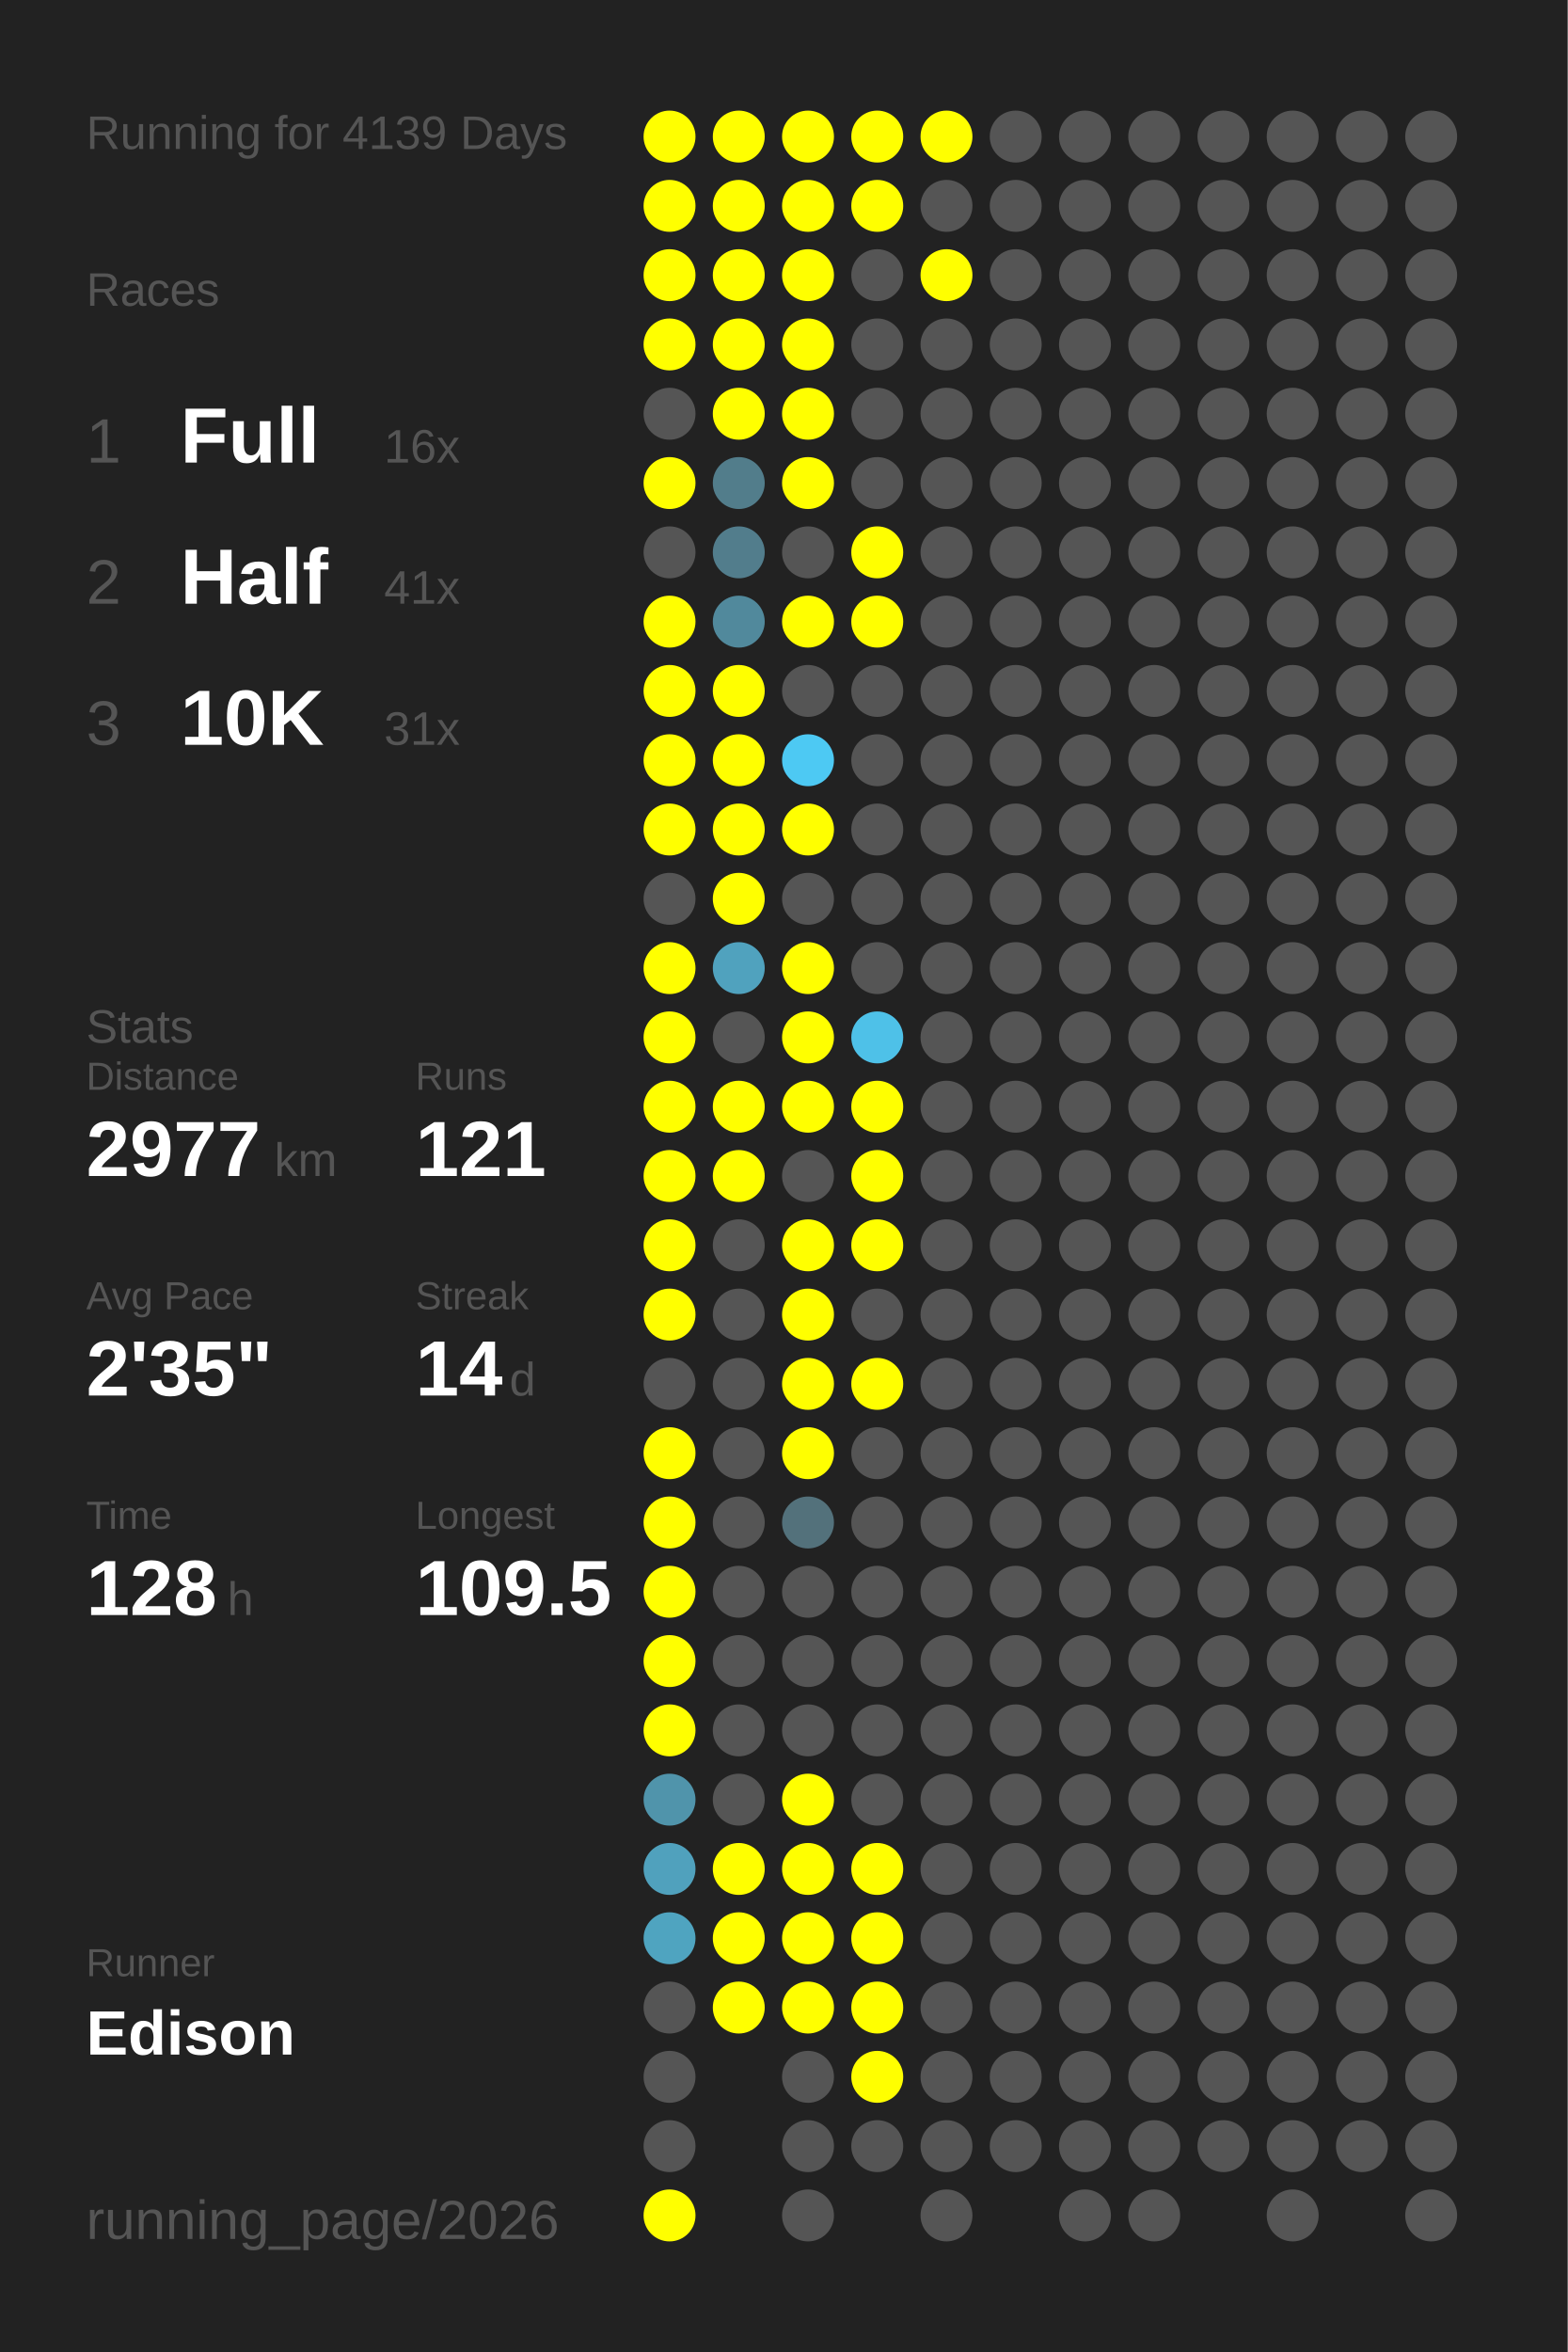
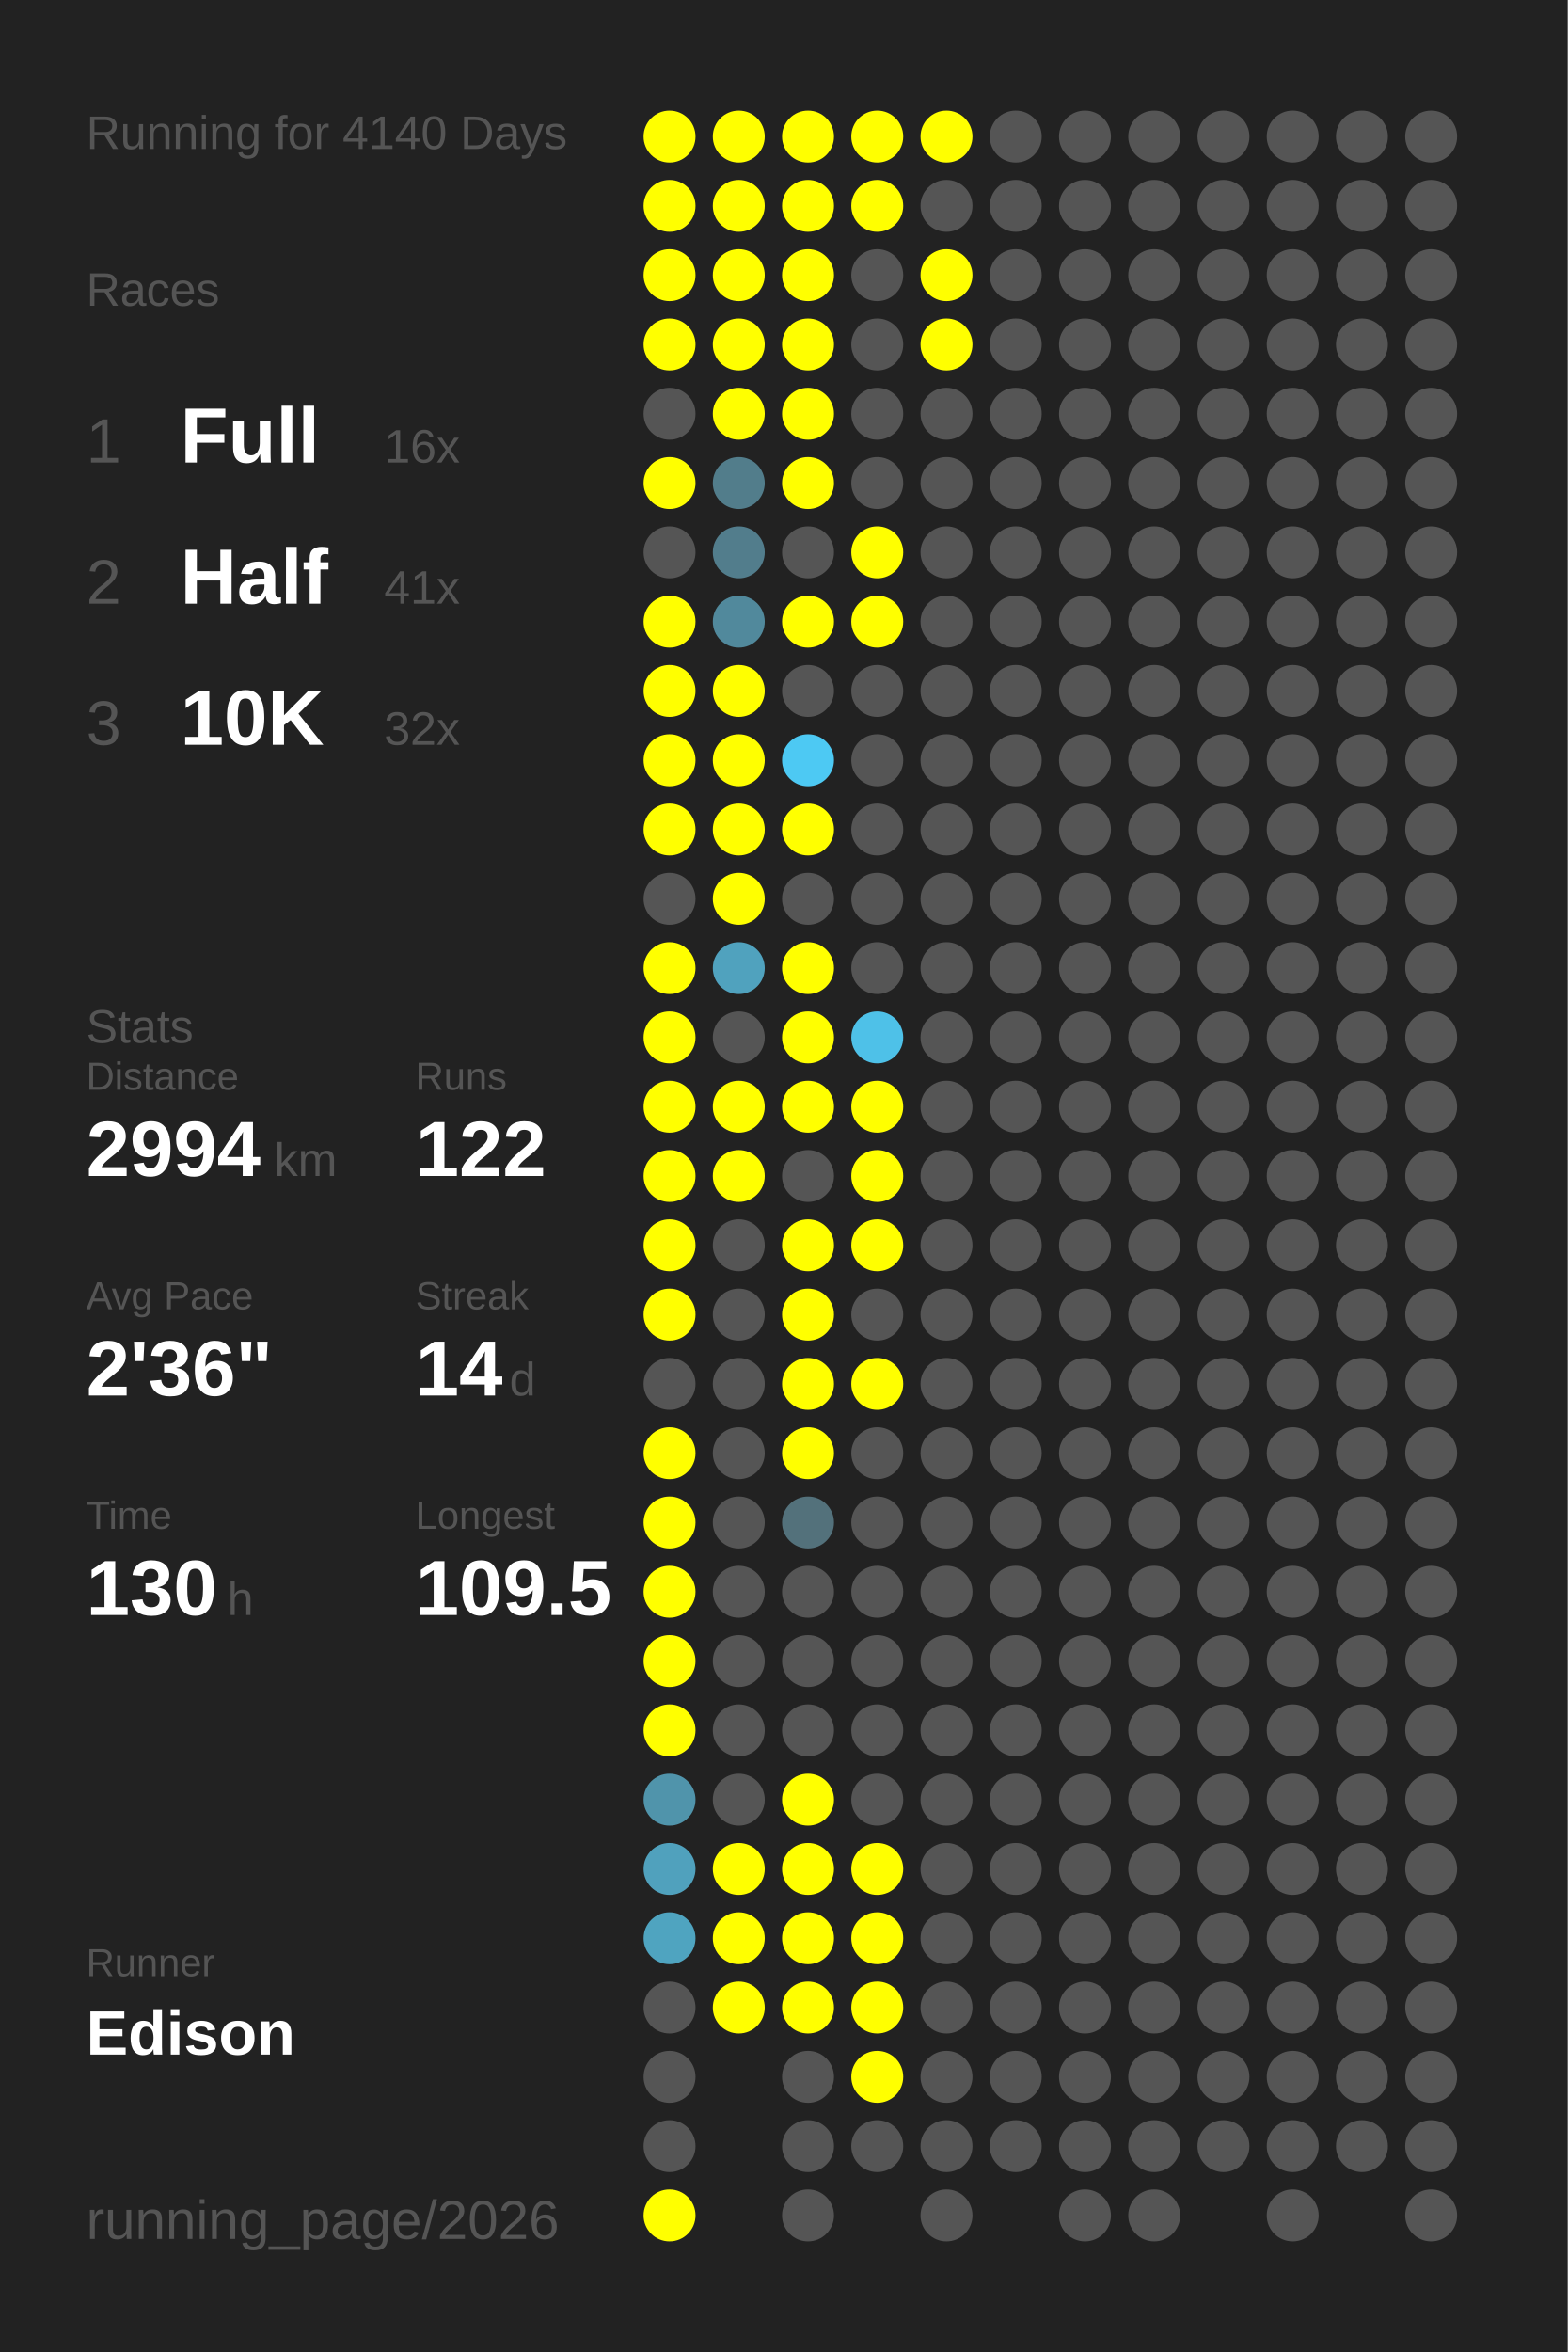
<svg xmlns="http://www.w3.org/2000/svg" baseProfile="full" height="300mm" version="1.1" viewBox="0,0,200,300" width="200mm">
  <defs />
  <rect fill="#222222" height="300" width="200" x="0" y="0" />
-   <text fill="#555555" style="font-size:6px; font-family:Arial;" x="11" y="19">Running for 4139 Days</text>
+   <text fill="#555555" style="font-size:6px; font-family:Arial;" x="11" y="19">Running for 4140 Days</text>
  <text fill="#555555" style="font-size:6px; font-family:Arial;" x="11" y="39">Races</text>
  <text fill="#555555" style="font-size:8px; font-family:Arial;" x="11" y="59">1</text>
  <text fill="#FFFFFF" style="font-size:10px; font-family:Arial; font-weight:bold;" x="23" y="59">Full</text>
  <text fill="#555555" style="font-size:6px; font-family:Arial;" x="49" y="59">16x</text>
  <text fill="#555555" style="font-size:8px; font-family:Arial;" x="11" y="77">2</text>
  <text fill="#FFFFFF" style="font-size:10px; font-family:Arial; font-weight:bold;" x="23" y="77">Half</text>
  <text fill="#555555" style="font-size:6px; font-family:Arial;" x="49" y="77">41x</text>
  <text fill="#555555" style="font-size:8px; font-family:Arial;" x="11" y="95">3</text>
  <text fill="#FFFFFF" style="font-size:10px; font-family:Arial; font-weight:bold;" x="23" y="95">10K</text>
-   <text fill="#555555" style="font-size:6px; font-family:Arial;" x="49" y="95">31x</text>
+   <text fill="#555555" style="font-size:6px; font-family:Arial;" x="49" y="95">32x</text>
  <text fill="#555555" style="font-size:6px; font-family:Arial;" x="11" y="133">Stats</text>
  <text fill="#555555" style="font-size:5px; font-family:Arial;" x="11" y="139">Distance</text>
-   <text fill="#FFFFFF" style="font-size:10px; font-family:Arial; font-weight:bold;" x="11" y="150">2977</text>
+   <text fill="#FFFFFF" style="font-size:10px; font-family:Arial; font-weight:bold;" x="11" y="150">2994</text>
  <text fill="#555555" style="font-size:6px; font-family:Arial;" x="35" y="150">km</text>
  <text fill="#555555" style="font-size:5px; font-family:Arial;" x="53" y="139">Runs</text>
-   <text fill="#FFFFFF" style="font-size:10px; font-family:Arial; font-weight:bold;" x="53" y="150">121</text>
+   <text fill="#FFFFFF" style="font-size:10px; font-family:Arial; font-weight:bold;" x="53" y="150">122</text>
  <text fill="#555555" style="font-size:5px; font-family:Arial;" x="11" y="167">Avg Pace</text>
-   <text fill="#FFFFFF" style="font-size:10px; font-family:Arial; font-weight:bold;" x="11" y="178">2'35"</text>
+   <text fill="#FFFFFF" style="font-size:10px; font-family:Arial; font-weight:bold;" x="11" y="178">2'36"</text>
  <text fill="#555555" style="font-size:5px; font-family:Arial;" x="53" y="167">Streak</text>
  <text fill="#FFFFFF" style="font-size:10px; font-family:Arial; font-weight:bold;" x="53" y="178">14</text>
  <text fill="#555555" style="font-size:6px; font-family:Arial;" x="65" y="178">d</text>
  <text fill="#555555" style="font-size:5px; font-family:Arial;" x="11" y="195">Time</text>
-   <text fill="#FFFFFF" style="font-size:10px; font-family:Arial; font-weight:bold;" x="11" y="206">128</text>
+   <text fill="#FFFFFF" style="font-size:10px; font-family:Arial; font-weight:bold;" x="11" y="206">130</text>
  <text fill="#555555" style="font-size:6px; font-family:Arial;" x="29" y="206">h</text>
  <text fill="#555555" style="font-size:5px; font-family:Arial;" x="53" y="195">Longest</text>
  <text fill="#FFFFFF" style="font-size:10px; font-family:Arial; font-weight:bold;" x="53" y="206">109.5</text>
  <text fill="#555555" style="font-size:5px; font-family:Arial;" x="11" y="252.065">Runner</text>
  <text fill="#FFFFFF" style="font-size:8px; font-family:Arial; font-weight:bold;" x="11" y="262.065">Edison</text>
  <text fill="#555555" style="font-size:7px; font-family:Arial;" x="11" y="285.581">running_page/2026</text>
  <circle cx="85.417" cy="17.419" fill="#FFFF00" r="3.312" />
  <circle cx="85.417" cy="26.258" fill="#FFFF00" r="3.312" />
  <circle cx="85.417" cy="35.097" fill="#FFFF00" r="3.312" />
  <circle cx="85.417" cy="43.935" fill="#FFFF00" r="3.312" />
  <circle cx="85.417" cy="52.774" fill="#555555" r="3.312" />
  <circle cx="85.417" cy="61.613" fill="#FFFF00" r="3.312" />
  <circle cx="85.417" cy="70.452" fill="#555555" r="3.312" />
  <circle cx="85.417" cy="79.29" fill="#FFFF00" r="3.312" />
  <circle cx="85.417" cy="88.129" fill="#FFFF00" r="3.312" />
  <circle cx="85.417" cy="96.968" fill="#FFFF00" r="3.312" />
  <circle cx="85.417" cy="105.806" fill="#FFFF00" r="3.312" />
  <circle cx="85.417" cy="114.645" fill="#555555" r="3.312" />
  <circle cx="85.417" cy="123.484" fill="#FFFF00" r="3.312" />
  <circle cx="85.417" cy="132.323" fill="#FFFF00" r="3.312" />
  <circle cx="85.417" cy="141.161" fill="#FFFF00" r="3.312" />
  <circle cx="85.417" cy="150" fill="#FFFF00" r="3.312" />
  <circle cx="85.417" cy="158.839" fill="#FFFF00" r="3.312" />
  <circle cx="85.417" cy="167.677" fill="#FFFF00" r="3.312" />
  <circle cx="85.417" cy="176.516" fill="#555555" r="3.312" />
  <circle cx="85.417" cy="185.355" fill="#FFFF00" r="3.312" />
  <circle cx="85.417" cy="194.194" fill="#FFFF00" r="3.312" />
  <circle cx="85.417" cy="203.032" fill="#FFFF00" r="3.312" />
  <circle cx="85.417" cy="211.871" fill="#FFFF00" r="3.312" />
  <circle cx="85.417" cy="220.71" fill="#FFFF00" r="3.312" />
  <circle cx="85.417" cy="229.548" fill="#5094ab" r="3.312" />
  <circle cx="85.417" cy="238.387" fill="#50a1bd" r="3.312" />
  <circle cx="85.417" cy="247.226" fill="#4fa4c0" r="3.312" />
  <circle cx="85.417" cy="256.065" fill="#555555" r="3.312" />
  <circle cx="85.417" cy="264.903" fill="#555555" r="3.312" />
  <circle cx="85.417" cy="273.742" fill="#555555" r="3.312" />
  <circle cx="85.417" cy="282.581" fill="#FFFF00" r="3.312" />
  <circle cx="94.25" cy="17.419" fill="#FFFF00" r="3.312" />
  <circle cx="94.25" cy="26.258" fill="#FFFF00" r="3.312" />
  <circle cx="94.25" cy="35.097" fill="#FFFF00" r="3.312" />
  <circle cx="94.25" cy="43.935" fill="#FFFF00" r="3.312" />
  <circle cx="94.25" cy="52.774" fill="#FFFF00" r="3.312" />
  <circle cx="94.25" cy="61.613" fill="#527d8b" r="3.312" />
  <circle cx="94.25" cy="70.452" fill="#527d8c" r="3.312" />
  <circle cx="94.25" cy="79.29" fill="#51899c" r="3.312" />
  <circle cx="94.25" cy="88.129" fill="#FFFF00" r="3.312" />
  <circle cx="94.25" cy="96.968" fill="#FFFF00" r="3.312" />
  <circle cx="94.25" cy="105.806" fill="#FFFF00" r="3.312" />
  <circle cx="94.25" cy="114.645" fill="#FFFF00" r="3.312" />
  <circle cx="94.25" cy="123.484" fill="#50a2be" r="3.312" />
  <circle cx="94.25" cy="132.323" fill="#555555" r="3.312" />
  <circle cx="94.25" cy="141.161" fill="#FFFF00" r="3.312" />
  <circle cx="94.25" cy="150" fill="#FFFF00" r="3.312" />
  <circle cx="94.25" cy="158.839" fill="#555555" r="3.312" />
  <circle cx="94.25" cy="167.677" fill="#555555" r="3.312" />
  <circle cx="94.25" cy="176.516" fill="#555555" r="3.312" />
  <circle cx="94.25" cy="185.355" fill="#555555" r="3.312" />
  <circle cx="94.25" cy="194.194" fill="#555555" r="3.312" />
  <circle cx="94.25" cy="203.032" fill="#555555" r="3.312" />
  <circle cx="94.25" cy="211.871" fill="#555555" r="3.312" />
  <circle cx="94.25" cy="220.71" fill="#555555" r="3.312" />
  <circle cx="94.25" cy="229.548" fill="#555555" r="3.312" />
  <circle cx="94.25" cy="238.387" fill="#FFFF00" r="3.312" />
  <circle cx="94.25" cy="247.226" fill="#FFFF00" r="3.312" />
  <circle cx="94.25" cy="256.065" fill="#FFFF00" r="3.312" />
  <circle cx="103.083" cy="17.419" fill="#FFFF00" r="3.312" />
  <circle cx="103.083" cy="26.258" fill="#FFFF00" r="3.312" />
  <circle cx="103.083" cy="35.097" fill="#FFFF00" r="3.312" />
  <circle cx="103.083" cy="43.935" fill="#FFFF00" r="3.312" />
  <circle cx="103.083" cy="52.774" fill="#FFFF00" r="3.312" />
  <circle cx="103.083" cy="61.613" fill="#FFFF00" r="3.312" />
  <circle cx="103.083" cy="70.452" fill="#555555" r="3.312" />
  <circle cx="103.083" cy="79.29" fill="#FFFF00" r="3.312" />
  <circle cx="103.083" cy="88.129" fill="#555555" r="3.312" />
  <circle cx="103.083" cy="96.968" fill="#4dc9f3" r="3.312" />
  <circle cx="103.083" cy="105.806" fill="#FFFF00" r="3.312" />
  <circle cx="103.083" cy="114.645" fill="#555555" r="3.312" />
  <circle cx="103.083" cy="123.484" fill="#FFFF00" r="3.312" />
  <circle cx="103.083" cy="132.323" fill="#FFFF00" r="3.312" />
  <circle cx="103.083" cy="141.161" fill="#FFFF00" r="3.312" />
  <circle cx="103.083" cy="150" fill="#555555" r="3.312" />
  <circle cx="103.083" cy="158.839" fill="#FFFF00" r="3.312" />
  <circle cx="103.083" cy="167.677" fill="#FFFF00" r="3.312" />
  <circle cx="103.083" cy="176.516" fill="#FFFF00" r="3.312" />
  <circle cx="103.083" cy="185.355" fill="#FFFF00" r="3.312" />
  <circle cx="103.083" cy="194.194" fill="#53717b" r="3.312" />
  <circle cx="103.083" cy="203.032" fill="#555555" r="3.312" />
  <circle cx="103.083" cy="211.871" fill="#555555" r="3.312" />
  <circle cx="103.083" cy="220.71" fill="#555555" r="3.312" />
  <circle cx="103.083" cy="229.548" fill="#FFFF00" r="3.312" />
  <circle cx="103.083" cy="238.387" fill="#FFFF00" r="3.312" />
  <circle cx="103.083" cy="247.226" fill="#FFFF00" r="3.312" />
  <circle cx="103.083" cy="256.065" fill="#FFFF00" r="3.312" />
  <circle cx="103.083" cy="264.903" fill="#555555" r="3.312" />
  <circle cx="103.083" cy="273.742" fill="#555555" r="3.312" />
  <circle cx="103.083" cy="282.581" fill="#555555" r="3.312" />
  <circle cx="111.917" cy="17.419" fill="#FFFF00" r="3.312" />
  <circle cx="111.917" cy="26.258" fill="#FFFF00" r="3.312" />
  <circle cx="111.917" cy="35.097" fill="#555555" r="3.312" />
  <circle cx="111.917" cy="43.935" fill="#555555" r="3.312" />
  <circle cx="111.917" cy="52.774" fill="#555555" r="3.312" />
  <circle cx="111.917" cy="61.613" fill="#555555" r="3.312" />
  <circle cx="111.917" cy="70.452" fill="#FFFF00" r="3.312" />
  <circle cx="111.917" cy="79.29" fill="#FFFF00" r="3.312" />
  <circle cx="111.917" cy="88.129" fill="#555555" r="3.312" />
  <circle cx="111.917" cy="96.968" fill="#555555" r="3.312" />
  <circle cx="111.917" cy="105.806" fill="#555555" r="3.312" />
  <circle cx="111.917" cy="114.645" fill="#555555" r="3.312" />
  <circle cx="111.917" cy="123.484" fill="#555555" r="3.312" />
  <circle cx="111.917" cy="132.323" fill="#4ec1e8" r="3.312" />
  <circle cx="111.917" cy="141.161" fill="#FFFF00" r="3.312" />
  <circle cx="111.917" cy="150" fill="#FFFF00" r="3.312" />
  <circle cx="111.917" cy="158.839" fill="#FFFF00" r="3.312" />
  <circle cx="111.917" cy="167.677" fill="#555555" r="3.312" />
  <circle cx="111.917" cy="176.516" fill="#FFFF00" r="3.312" />
  <circle cx="111.917" cy="185.355" fill="#555555" r="3.312" />
  <circle cx="111.917" cy="194.194" fill="#555555" r="3.312" />
  <circle cx="111.917" cy="203.032" fill="#555555" r="3.312" />
  <circle cx="111.917" cy="211.871" fill="#555555" r="3.312" />
  <circle cx="111.917" cy="220.71" fill="#555555" r="3.312" />
  <circle cx="111.917" cy="229.548" fill="#555555" r="3.312" />
  <circle cx="111.917" cy="238.387" fill="#FFFF00" r="3.312" />
  <circle cx="111.917" cy="247.226" fill="#FFFF00" r="3.312" />
  <circle cx="111.917" cy="256.065" fill="#FFFF00" r="3.312" />
  <circle cx="111.917" cy="264.903" fill="#FFFF00" r="3.312" />
  <circle cx="111.917" cy="273.742" fill="#555555" r="3.312" />
  <circle cx="120.75" cy="17.419" fill="#FFFF00" r="3.312" />
  <circle cx="120.75" cy="26.258" fill="#555555" r="3.312" />
  <circle cx="120.75" cy="35.097" fill="#FFFF00" r="3.312" />
-   <circle cx="120.75" cy="43.935" fill="#555555" r="3.312" />
+   <circle cx="120.75" cy="43.935" fill="#FFFF00" r="3.312" />
  <circle cx="120.75" cy="52.774" fill="#555555" r="3.312" />
  <circle cx="120.75" cy="61.613" fill="#555555" r="3.312" />
  <circle cx="120.75" cy="70.452" fill="#555555" r="3.312" />
  <circle cx="120.75" cy="79.29" fill="#555555" r="3.312" />
  <circle cx="120.75" cy="88.129" fill="#555555" r="3.312" />
  <circle cx="120.75" cy="96.968" fill="#555555" r="3.312" />
  <circle cx="120.75" cy="105.806" fill="#555555" r="3.312" />
  <circle cx="120.75" cy="114.645" fill="#555555" r="3.312" />
  <circle cx="120.75" cy="123.484" fill="#555555" r="3.312" />
  <circle cx="120.75" cy="132.323" fill="#555555" r="3.312" />
  <circle cx="120.75" cy="141.161" fill="#555555" r="3.312" />
  <circle cx="120.75" cy="150" fill="#555555" r="3.312" />
  <circle cx="120.75" cy="158.839" fill="#555555" r="3.312" />
  <circle cx="120.75" cy="167.677" fill="#555555" r="3.312" />
  <circle cx="120.75" cy="176.516" fill="#555555" r="3.312" />
  <circle cx="120.75" cy="185.355" fill="#555555" r="3.312" />
  <circle cx="120.75" cy="194.194" fill="#555555" r="3.312" />
  <circle cx="120.75" cy="203.032" fill="#555555" r="3.312" />
  <circle cx="120.75" cy="211.871" fill="#555555" r="3.312" />
  <circle cx="120.75" cy="220.71" fill="#555555" r="3.312" />
  <circle cx="120.75" cy="229.548" fill="#555555" r="3.312" />
  <circle cx="120.75" cy="238.387" fill="#555555" r="3.312" />
  <circle cx="120.75" cy="247.226" fill="#555555" r="3.312" />
  <circle cx="120.75" cy="256.065" fill="#555555" r="3.312" />
  <circle cx="120.75" cy="264.903" fill="#555555" r="3.312" />
  <circle cx="120.75" cy="273.742" fill="#555555" r="3.312" />
  <circle cx="120.75" cy="282.581" fill="#555555" r="3.312" />
  <circle cx="129.583" cy="17.419" fill="#555555" r="3.312" />
  <circle cx="129.583" cy="26.258" fill="#555555" r="3.312" />
  <circle cx="129.583" cy="35.097" fill="#555555" r="3.312" />
  <circle cx="129.583" cy="43.935" fill="#555555" r="3.312" />
  <circle cx="129.583" cy="52.774" fill="#555555" r="3.312" />
  <circle cx="129.583" cy="61.613" fill="#555555" r="3.312" />
  <circle cx="129.583" cy="70.452" fill="#555555" r="3.312" />
  <circle cx="129.583" cy="79.29" fill="#555555" r="3.312" />
  <circle cx="129.583" cy="88.129" fill="#555555" r="3.312" />
  <circle cx="129.583" cy="96.968" fill="#555555" r="3.312" />
  <circle cx="129.583" cy="105.806" fill="#555555" r="3.312" />
  <circle cx="129.583" cy="114.645" fill="#555555" r="3.312" />
  <circle cx="129.583" cy="123.484" fill="#555555" r="3.312" />
  <circle cx="129.583" cy="132.323" fill="#555555" r="3.312" />
  <circle cx="129.583" cy="141.161" fill="#555555" r="3.312" />
  <circle cx="129.583" cy="150" fill="#555555" r="3.312" />
  <circle cx="129.583" cy="158.839" fill="#555555" r="3.312" />
  <circle cx="129.583" cy="167.677" fill="#555555" r="3.312" />
  <circle cx="129.583" cy="176.516" fill="#555555" r="3.312" />
  <circle cx="129.583" cy="185.355" fill="#555555" r="3.312" />
  <circle cx="129.583" cy="194.194" fill="#555555" r="3.312" />
  <circle cx="129.583" cy="203.032" fill="#555555" r="3.312" />
  <circle cx="129.583" cy="211.871" fill="#555555" r="3.312" />
  <circle cx="129.583" cy="220.71" fill="#555555" r="3.312" />
  <circle cx="129.583" cy="229.548" fill="#555555" r="3.312" />
  <circle cx="129.583" cy="238.387" fill="#555555" r="3.312" />
  <circle cx="129.583" cy="247.226" fill="#555555" r="3.312" />
  <circle cx="129.583" cy="256.065" fill="#555555" r="3.312" />
  <circle cx="129.583" cy="264.903" fill="#555555" r="3.312" />
  <circle cx="129.583" cy="273.742" fill="#555555" r="3.312" />
  <circle cx="138.417" cy="17.419" fill="#555555" r="3.312" />
  <circle cx="138.417" cy="26.258" fill="#555555" r="3.312" />
  <circle cx="138.417" cy="35.097" fill="#555555" r="3.312" />
  <circle cx="138.417" cy="43.935" fill="#555555" r="3.312" />
  <circle cx="138.417" cy="52.774" fill="#555555" r="3.312" />
  <circle cx="138.417" cy="61.613" fill="#555555" r="3.312" />
  <circle cx="138.417" cy="70.452" fill="#555555" r="3.312" />
  <circle cx="138.417" cy="79.29" fill="#555555" r="3.312" />
  <circle cx="138.417" cy="88.129" fill="#555555" r="3.312" />
  <circle cx="138.417" cy="96.968" fill="#555555" r="3.312" />
  <circle cx="138.417" cy="105.806" fill="#555555" r="3.312" />
  <circle cx="138.417" cy="114.645" fill="#555555" r="3.312" />
  <circle cx="138.417" cy="123.484" fill="#555555" r="3.312" />
  <circle cx="138.417" cy="132.323" fill="#555555" r="3.312" />
  <circle cx="138.417" cy="141.161" fill="#555555" r="3.312" />
  <circle cx="138.417" cy="150" fill="#555555" r="3.312" />
  <circle cx="138.417" cy="158.839" fill="#555555" r="3.312" />
  <circle cx="138.417" cy="167.677" fill="#555555" r="3.312" />
  <circle cx="138.417" cy="176.516" fill="#555555" r="3.312" />
  <circle cx="138.417" cy="185.355" fill="#555555" r="3.312" />
  <circle cx="138.417" cy="194.194" fill="#555555" r="3.312" />
  <circle cx="138.417" cy="203.032" fill="#555555" r="3.312" />
  <circle cx="138.417" cy="211.871" fill="#555555" r="3.312" />
  <circle cx="138.417" cy="220.71" fill="#555555" r="3.312" />
  <circle cx="138.417" cy="229.548" fill="#555555" r="3.312" />
  <circle cx="138.417" cy="238.387" fill="#555555" r="3.312" />
  <circle cx="138.417" cy="247.226" fill="#555555" r="3.312" />
  <circle cx="138.417" cy="256.065" fill="#555555" r="3.312" />
  <circle cx="138.417" cy="264.903" fill="#555555" r="3.312" />
  <circle cx="138.417" cy="273.742" fill="#555555" r="3.312" />
  <circle cx="138.417" cy="282.581" fill="#555555" r="3.312" />
  <circle cx="147.25" cy="17.419" fill="#555555" r="3.312" />
  <circle cx="147.25" cy="26.258" fill="#555555" r="3.312" />
  <circle cx="147.25" cy="35.097" fill="#555555" r="3.312" />
  <circle cx="147.25" cy="43.935" fill="#555555" r="3.312" />
  <circle cx="147.25" cy="52.774" fill="#555555" r="3.312" />
  <circle cx="147.25" cy="61.613" fill="#555555" r="3.312" />
  <circle cx="147.25" cy="70.452" fill="#555555" r="3.312" />
  <circle cx="147.25" cy="79.29" fill="#555555" r="3.312" />
  <circle cx="147.25" cy="88.129" fill="#555555" r="3.312" />
  <circle cx="147.25" cy="96.968" fill="#555555" r="3.312" />
  <circle cx="147.25" cy="105.806" fill="#555555" r="3.312" />
  <circle cx="147.25" cy="114.645" fill="#555555" r="3.312" />
  <circle cx="147.25" cy="123.484" fill="#555555" r="3.312" />
  <circle cx="147.25" cy="132.323" fill="#555555" r="3.312" />
  <circle cx="147.25" cy="141.161" fill="#555555" r="3.312" />
  <circle cx="147.25" cy="150" fill="#555555" r="3.312" />
  <circle cx="147.25" cy="158.839" fill="#555555" r="3.312" />
  <circle cx="147.25" cy="167.677" fill="#555555" r="3.312" />
  <circle cx="147.25" cy="176.516" fill="#555555" r="3.312" />
  <circle cx="147.25" cy="185.355" fill="#555555" r="3.312" />
  <circle cx="147.25" cy="194.194" fill="#555555" r="3.312" />
  <circle cx="147.25" cy="203.032" fill="#555555" r="3.312" />
  <circle cx="147.25" cy="211.871" fill="#555555" r="3.312" />
  <circle cx="147.25" cy="220.71" fill="#555555" r="3.312" />
  <circle cx="147.25" cy="229.548" fill="#555555" r="3.312" />
  <circle cx="147.25" cy="238.387" fill="#555555" r="3.312" />
  <circle cx="147.25" cy="247.226" fill="#555555" r="3.312" />
  <circle cx="147.25" cy="256.065" fill="#555555" r="3.312" />
  <circle cx="147.25" cy="264.903" fill="#555555" r="3.312" />
  <circle cx="147.25" cy="273.742" fill="#555555" r="3.312" />
  <circle cx="147.25" cy="282.581" fill="#555555" r="3.312" />
  <circle cx="156.083" cy="17.419" fill="#555555" r="3.312" />
  <circle cx="156.083" cy="26.258" fill="#555555" r="3.312" />
  <circle cx="156.083" cy="35.097" fill="#555555" r="3.312" />
  <circle cx="156.083" cy="43.935" fill="#555555" r="3.312" />
  <circle cx="156.083" cy="52.774" fill="#555555" r="3.312" />
  <circle cx="156.083" cy="61.613" fill="#555555" r="3.312" />
  <circle cx="156.083" cy="70.452" fill="#555555" r="3.312" />
  <circle cx="156.083" cy="79.29" fill="#555555" r="3.312" />
  <circle cx="156.083" cy="88.129" fill="#555555" r="3.312" />
  <circle cx="156.083" cy="96.968" fill="#555555" r="3.312" />
  <circle cx="156.083" cy="105.806" fill="#555555" r="3.312" />
  <circle cx="156.083" cy="114.645" fill="#555555" r="3.312" />
  <circle cx="156.083" cy="123.484" fill="#555555" r="3.312" />
  <circle cx="156.083" cy="132.323" fill="#555555" r="3.312" />
  <circle cx="156.083" cy="141.161" fill="#555555" r="3.312" />
  <circle cx="156.083" cy="150" fill="#555555" r="3.312" />
  <circle cx="156.083" cy="158.839" fill="#555555" r="3.312" />
  <circle cx="156.083" cy="167.677" fill="#555555" r="3.312" />
  <circle cx="156.083" cy="176.516" fill="#555555" r="3.312" />
  <circle cx="156.083" cy="185.355" fill="#555555" r="3.312" />
  <circle cx="156.083" cy="194.194" fill="#555555" r="3.312" />
  <circle cx="156.083" cy="203.032" fill="#555555" r="3.312" />
  <circle cx="156.083" cy="211.871" fill="#555555" r="3.312" />
  <circle cx="156.083" cy="220.71" fill="#555555" r="3.312" />
  <circle cx="156.083" cy="229.548" fill="#555555" r="3.312" />
  <circle cx="156.083" cy="238.387" fill="#555555" r="3.312" />
  <circle cx="156.083" cy="247.226" fill="#555555" r="3.312" />
  <circle cx="156.083" cy="256.065" fill="#555555" r="3.312" />
  <circle cx="156.083" cy="264.903" fill="#555555" r="3.312" />
  <circle cx="156.083" cy="273.742" fill="#555555" r="3.312" />
  <circle cx="164.917" cy="17.419" fill="#555555" r="3.312" />
  <circle cx="164.917" cy="26.258" fill="#555555" r="3.312" />
  <circle cx="164.917" cy="35.097" fill="#555555" r="3.312" />
  <circle cx="164.917" cy="43.935" fill="#555555" r="3.312" />
  <circle cx="164.917" cy="52.774" fill="#555555" r="3.312" />
  <circle cx="164.917" cy="61.613" fill="#555555" r="3.312" />
  <circle cx="164.917" cy="70.452" fill="#555555" r="3.312" />
  <circle cx="164.917" cy="79.29" fill="#555555" r="3.312" />
  <circle cx="164.917" cy="88.129" fill="#555555" r="3.312" />
  <circle cx="164.917" cy="96.968" fill="#555555" r="3.312" />
  <circle cx="164.917" cy="105.806" fill="#555555" r="3.312" />
  <circle cx="164.917" cy="114.645" fill="#555555" r="3.312" />
  <circle cx="164.917" cy="123.484" fill="#555555" r="3.312" />
  <circle cx="164.917" cy="132.323" fill="#555555" r="3.312" />
  <circle cx="164.917" cy="141.161" fill="#555555" r="3.312" />
  <circle cx="164.917" cy="150" fill="#555555" r="3.312" />
  <circle cx="164.917" cy="158.839" fill="#555555" r="3.312" />
  <circle cx="164.917" cy="167.677" fill="#555555" r="3.312" />
  <circle cx="164.917" cy="176.516" fill="#555555" r="3.312" />
  <circle cx="164.917" cy="185.355" fill="#555555" r="3.312" />
  <circle cx="164.917" cy="194.194" fill="#555555" r="3.312" />
  <circle cx="164.917" cy="203.032" fill="#555555" r="3.312" />
  <circle cx="164.917" cy="211.871" fill="#555555" r="3.312" />
  <circle cx="164.917" cy="220.71" fill="#555555" r="3.312" />
  <circle cx="164.917" cy="229.548" fill="#555555" r="3.312" />
  <circle cx="164.917" cy="238.387" fill="#555555" r="3.312" />
  <circle cx="164.917" cy="247.226" fill="#555555" r="3.312" />
  <circle cx="164.917" cy="256.065" fill="#555555" r="3.312" />
  <circle cx="164.917" cy="264.903" fill="#555555" r="3.312" />
  <circle cx="164.917" cy="273.742" fill="#555555" r="3.312" />
  <circle cx="164.917" cy="282.581" fill="#555555" r="3.312" />
  <circle cx="173.75" cy="17.419" fill="#555555" r="3.312" />
  <circle cx="173.75" cy="26.258" fill="#555555" r="3.312" />
  <circle cx="173.75" cy="35.097" fill="#555555" r="3.312" />
  <circle cx="173.75" cy="43.935" fill="#555555" r="3.312" />
  <circle cx="173.75" cy="52.774" fill="#555555" r="3.312" />
  <circle cx="173.75" cy="61.613" fill="#555555" r="3.312" />
  <circle cx="173.75" cy="70.452" fill="#555555" r="3.312" />
  <circle cx="173.75" cy="79.29" fill="#555555" r="3.312" />
  <circle cx="173.75" cy="88.129" fill="#555555" r="3.312" />
  <circle cx="173.75" cy="96.968" fill="#555555" r="3.312" />
  <circle cx="173.75" cy="105.806" fill="#555555" r="3.312" />
  <circle cx="173.75" cy="114.645" fill="#555555" r="3.312" />
  <circle cx="173.75" cy="123.484" fill="#555555" r="3.312" />
  <circle cx="173.75" cy="132.323" fill="#555555" r="3.312" />
  <circle cx="173.75" cy="141.161" fill="#555555" r="3.312" />
  <circle cx="173.75" cy="150" fill="#555555" r="3.312" />
  <circle cx="173.75" cy="158.839" fill="#555555" r="3.312" />
  <circle cx="173.75" cy="167.677" fill="#555555" r="3.312" />
  <circle cx="173.75" cy="176.516" fill="#555555" r="3.312" />
  <circle cx="173.75" cy="185.355" fill="#555555" r="3.312" />
  <circle cx="173.75" cy="194.194" fill="#555555" r="3.312" />
  <circle cx="173.75" cy="203.032" fill="#555555" r="3.312" />
  <circle cx="173.75" cy="211.871" fill="#555555" r="3.312" />
  <circle cx="173.75" cy="220.71" fill="#555555" r="3.312" />
  <circle cx="173.75" cy="229.548" fill="#555555" r="3.312" />
  <circle cx="173.75" cy="238.387" fill="#555555" r="3.312" />
  <circle cx="173.75" cy="247.226" fill="#555555" r="3.312" />
  <circle cx="173.75" cy="256.065" fill="#555555" r="3.312" />
  <circle cx="173.75" cy="264.903" fill="#555555" r="3.312" />
  <circle cx="173.75" cy="273.742" fill="#555555" r="3.312" />
  <circle cx="182.583" cy="17.419" fill="#555555" r="3.312" />
  <circle cx="182.583" cy="26.258" fill="#555555" r="3.312" />
  <circle cx="182.583" cy="35.097" fill="#555555" r="3.312" />
  <circle cx="182.583" cy="43.935" fill="#555555" r="3.312" />
  <circle cx="182.583" cy="52.774" fill="#555555" r="3.312" />
  <circle cx="182.583" cy="61.613" fill="#555555" r="3.312" />
  <circle cx="182.583" cy="70.452" fill="#555555" r="3.312" />
  <circle cx="182.583" cy="79.29" fill="#555555" r="3.312" />
  <circle cx="182.583" cy="88.129" fill="#555555" r="3.312" />
  <circle cx="182.583" cy="96.968" fill="#555555" r="3.312" />
  <circle cx="182.583" cy="105.806" fill="#555555" r="3.312" />
  <circle cx="182.583" cy="114.645" fill="#555555" r="3.312" />
  <circle cx="182.583" cy="123.484" fill="#555555" r="3.312" />
  <circle cx="182.583" cy="132.323" fill="#555555" r="3.312" />
  <circle cx="182.583" cy="141.161" fill="#555555" r="3.312" />
  <circle cx="182.583" cy="150" fill="#555555" r="3.312" />
  <circle cx="182.583" cy="158.839" fill="#555555" r="3.312" />
  <circle cx="182.583" cy="167.677" fill="#555555" r="3.312" />
  <circle cx="182.583" cy="176.516" fill="#555555" r="3.312" />
  <circle cx="182.583" cy="185.355" fill="#555555" r="3.312" />
  <circle cx="182.583" cy="194.194" fill="#555555" r="3.312" />
  <circle cx="182.583" cy="203.032" fill="#555555" r="3.312" />
  <circle cx="182.583" cy="211.871" fill="#555555" r="3.312" />
  <circle cx="182.583" cy="220.71" fill="#555555" r="3.312" />
  <circle cx="182.583" cy="229.548" fill="#555555" r="3.312" />
  <circle cx="182.583" cy="238.387" fill="#555555" r="3.312" />
  <circle cx="182.583" cy="247.226" fill="#555555" r="3.312" />
  <circle cx="182.583" cy="256.065" fill="#555555" r="3.312" />
  <circle cx="182.583" cy="264.903" fill="#555555" r="3.312" />
  <circle cx="182.583" cy="273.742" fill="#555555" r="3.312" />
  <circle cx="182.583" cy="282.581" fill="#555555" r="3.312" />
</svg>
